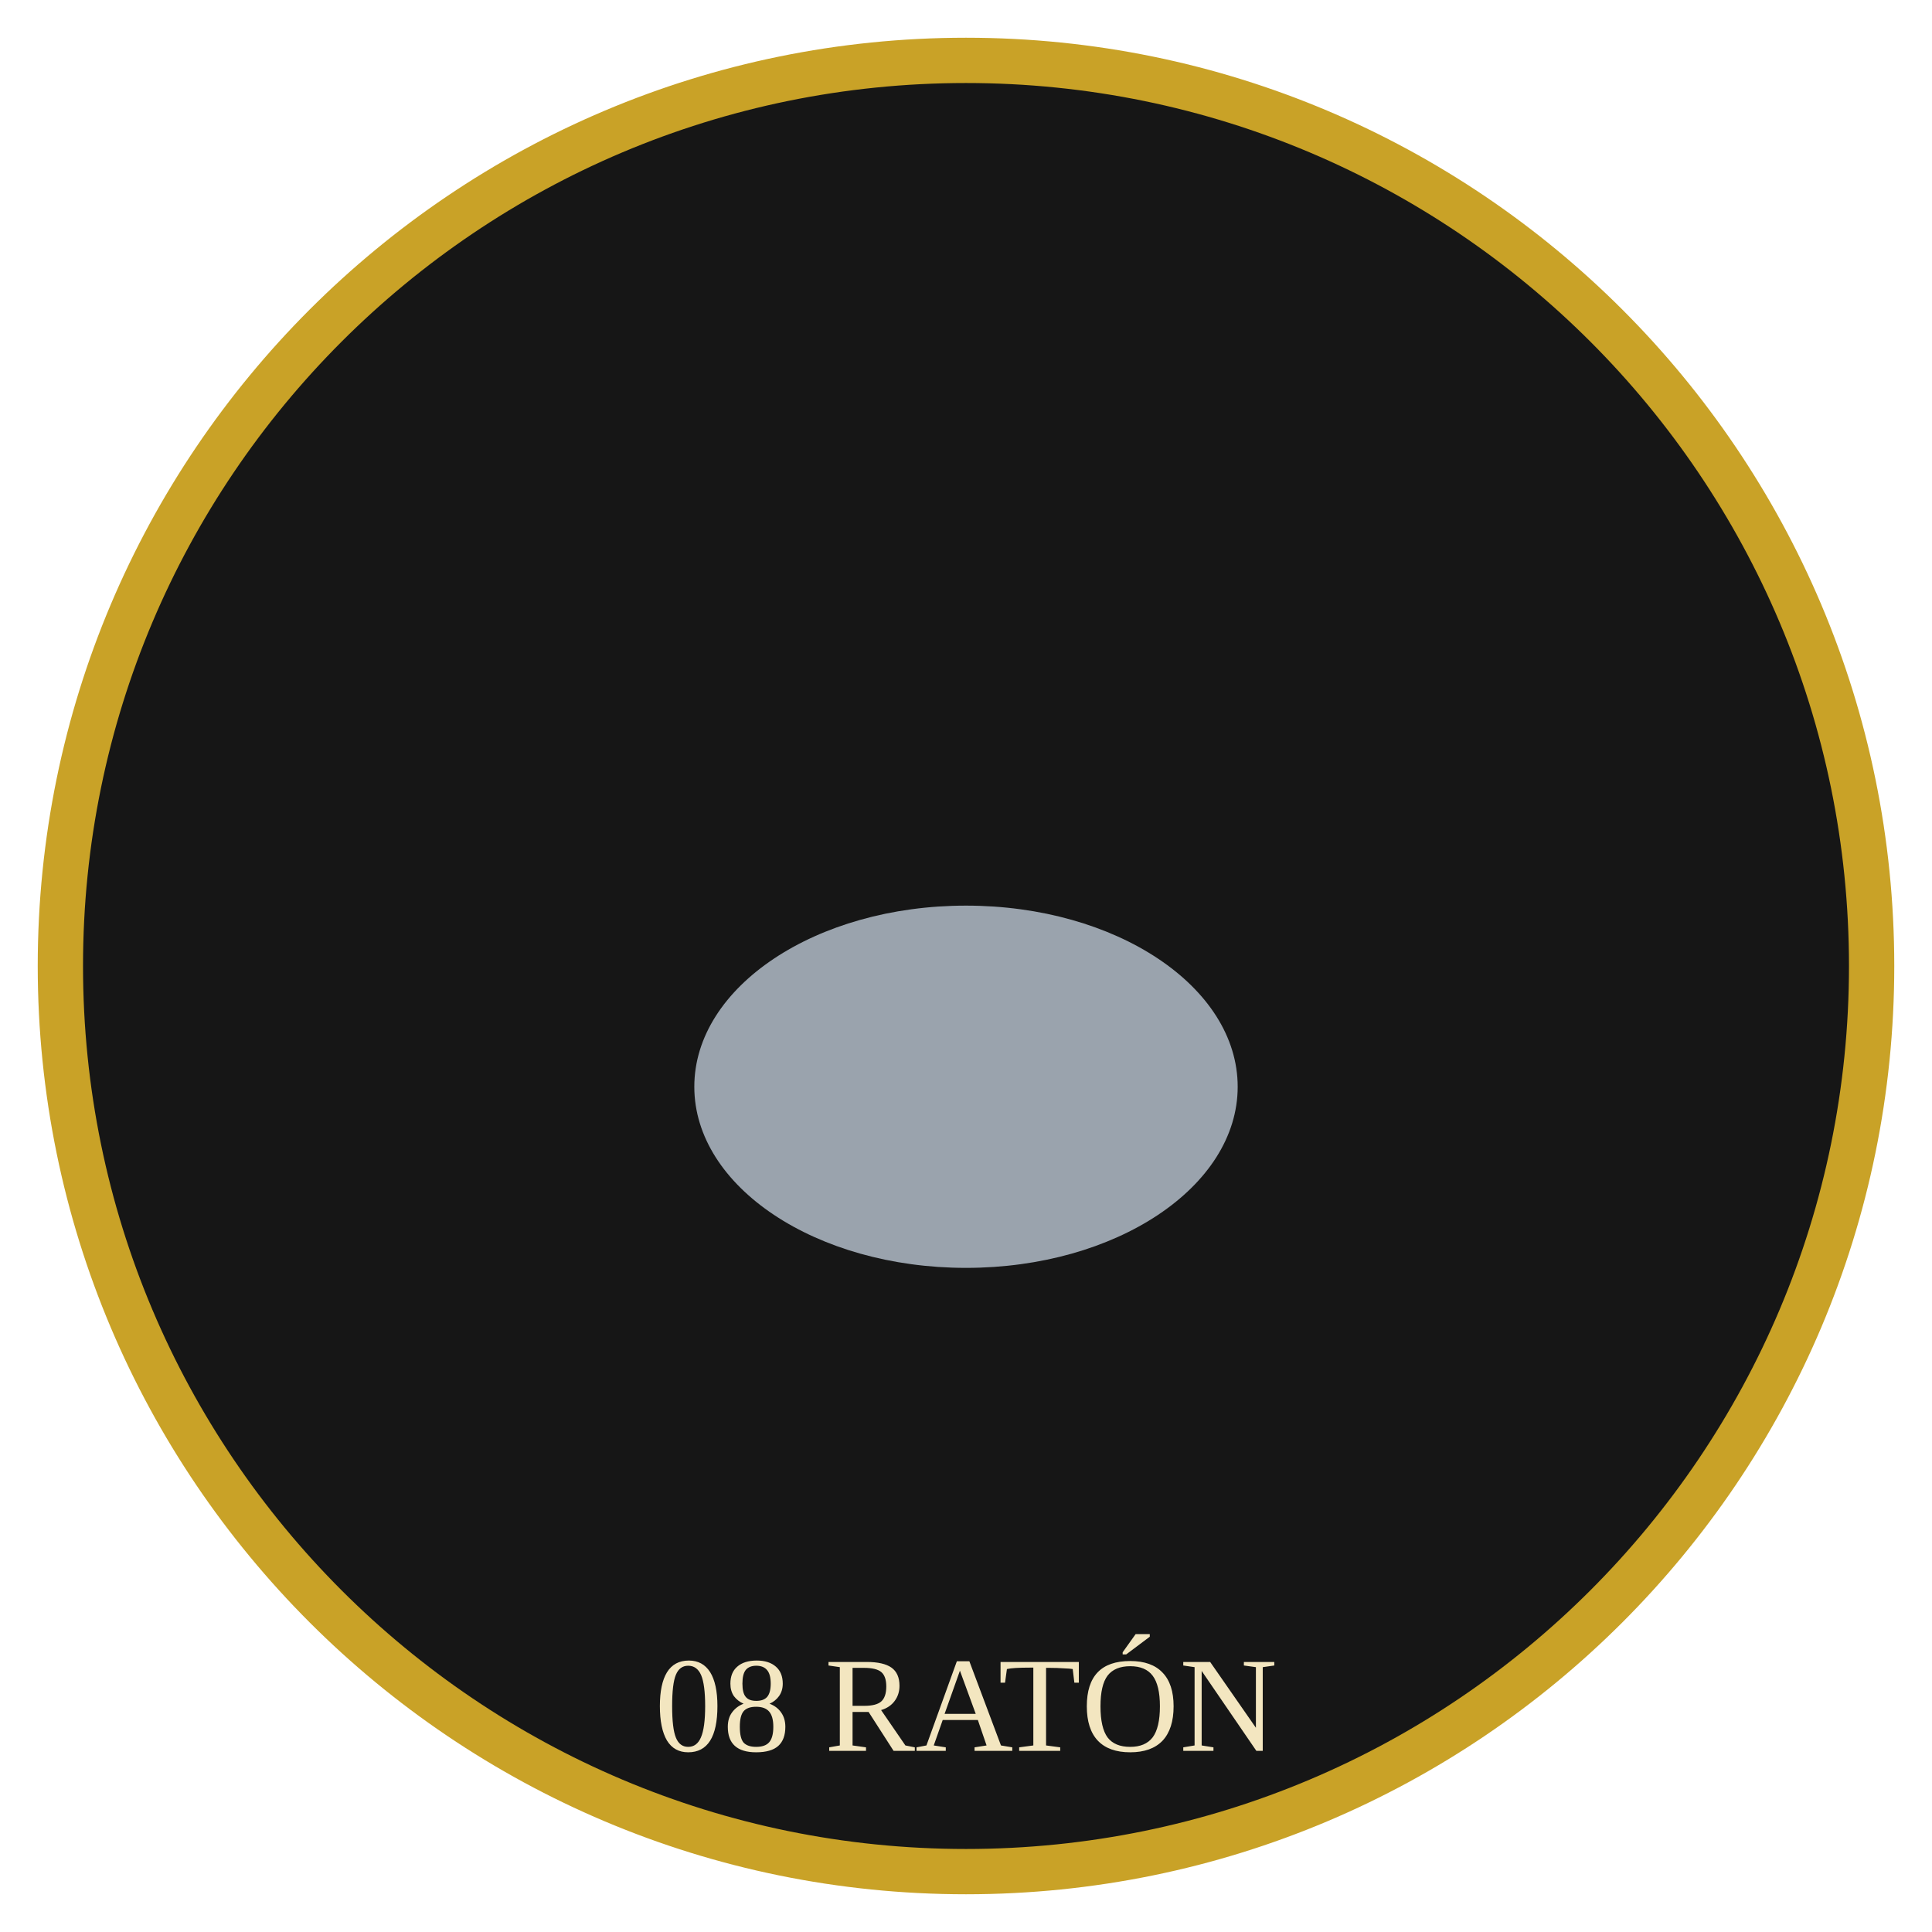
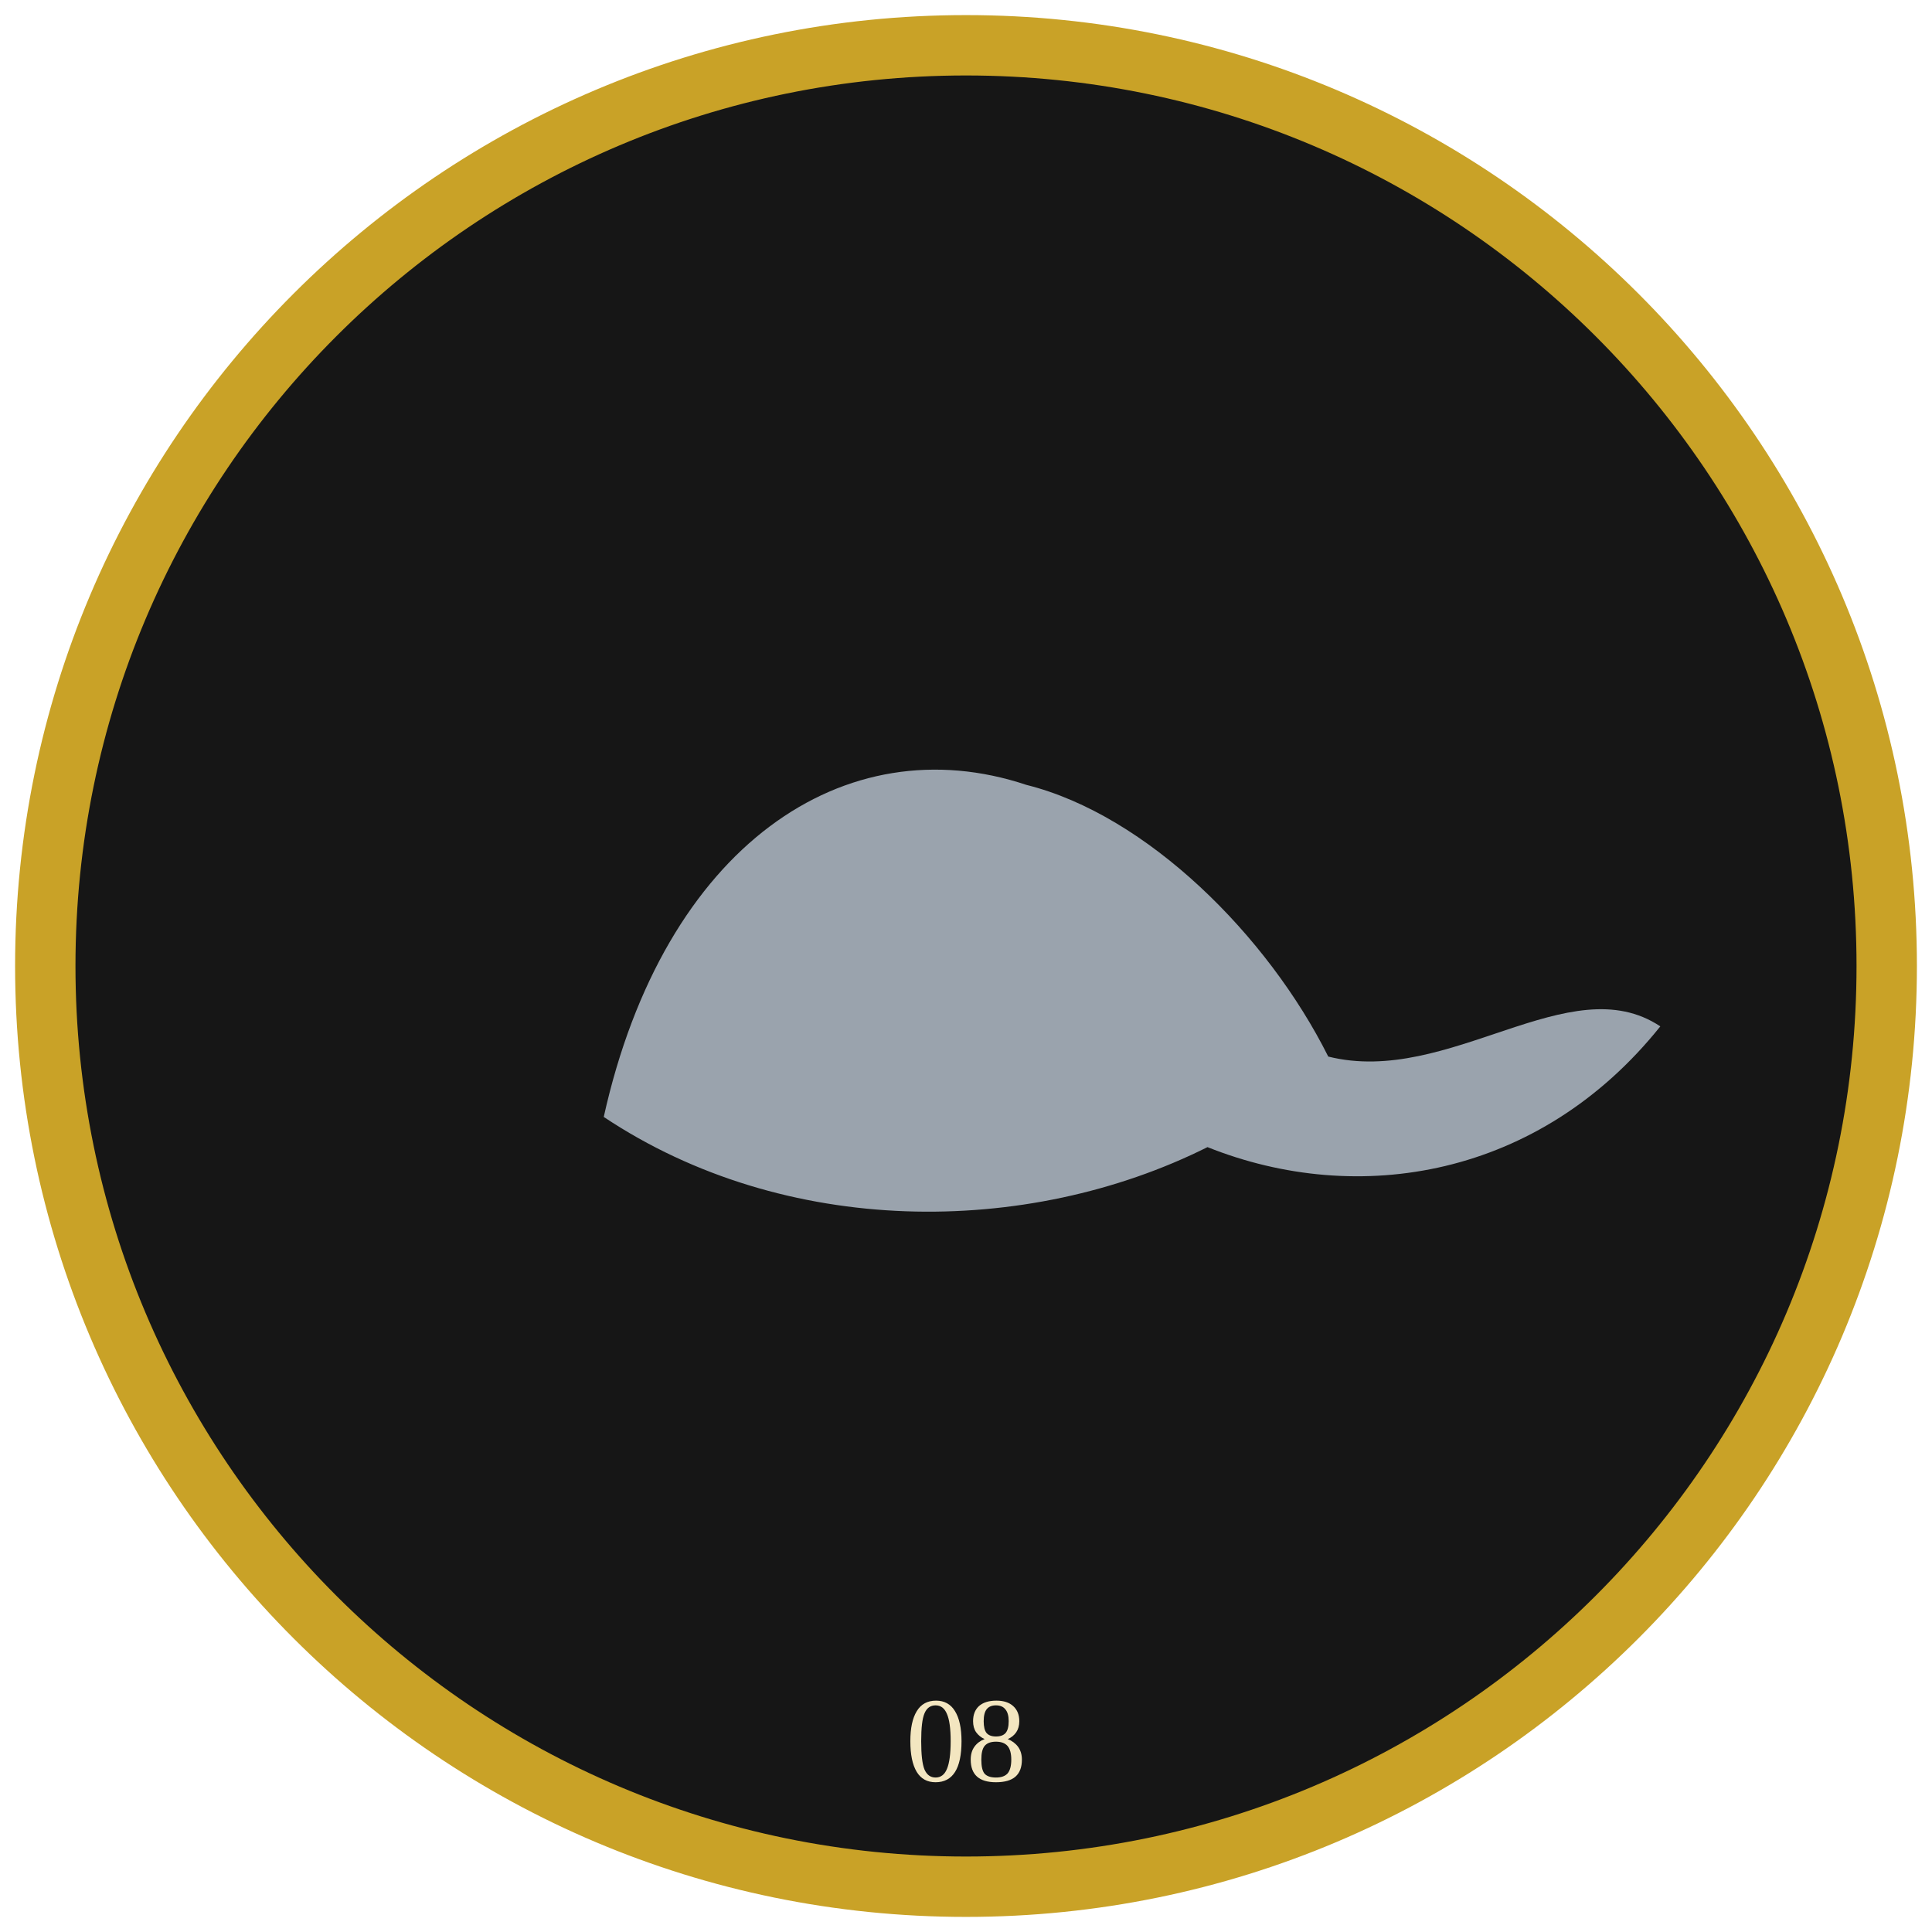
- <svg xmlns="http://www.w3.org/2000/svg" viewBox="0 0 128 128">
-   <circle cx="64" cy="64" r="60" fill="#161616" stroke="#c9a227" stroke-width="3" />
-   <ellipse cx="64" cy="72" rx="18" ry="12" fill="#9aa3ad" />
-   <text x="64" y="116" text-anchor="middle" font-size="9" fill="#f3e6c0">08 RATÓN</text>
+ <svg xmlns="http://www.w3.org/2000/svg" width="64" height="64" viewBox="0 0 128 128">
+   <circle cx="64" cy="64" r="61" fill="#161616" stroke="#c9a227" stroke-width="4" />
+   <g fill="#9aa3ad" transform="translate(0,-4)">
+     <path d="M40 78c4-18 16-26 28-22 8 2 16 10 20 18 8 2 16-6 22-2-8 10-20 12-30 8-12 6-28 6-40-2z" />
+   </g>
+   <text x="64" y="118" text-anchor="middle" font-size="8" fill="#f3e6c0">08</text>
</svg>
